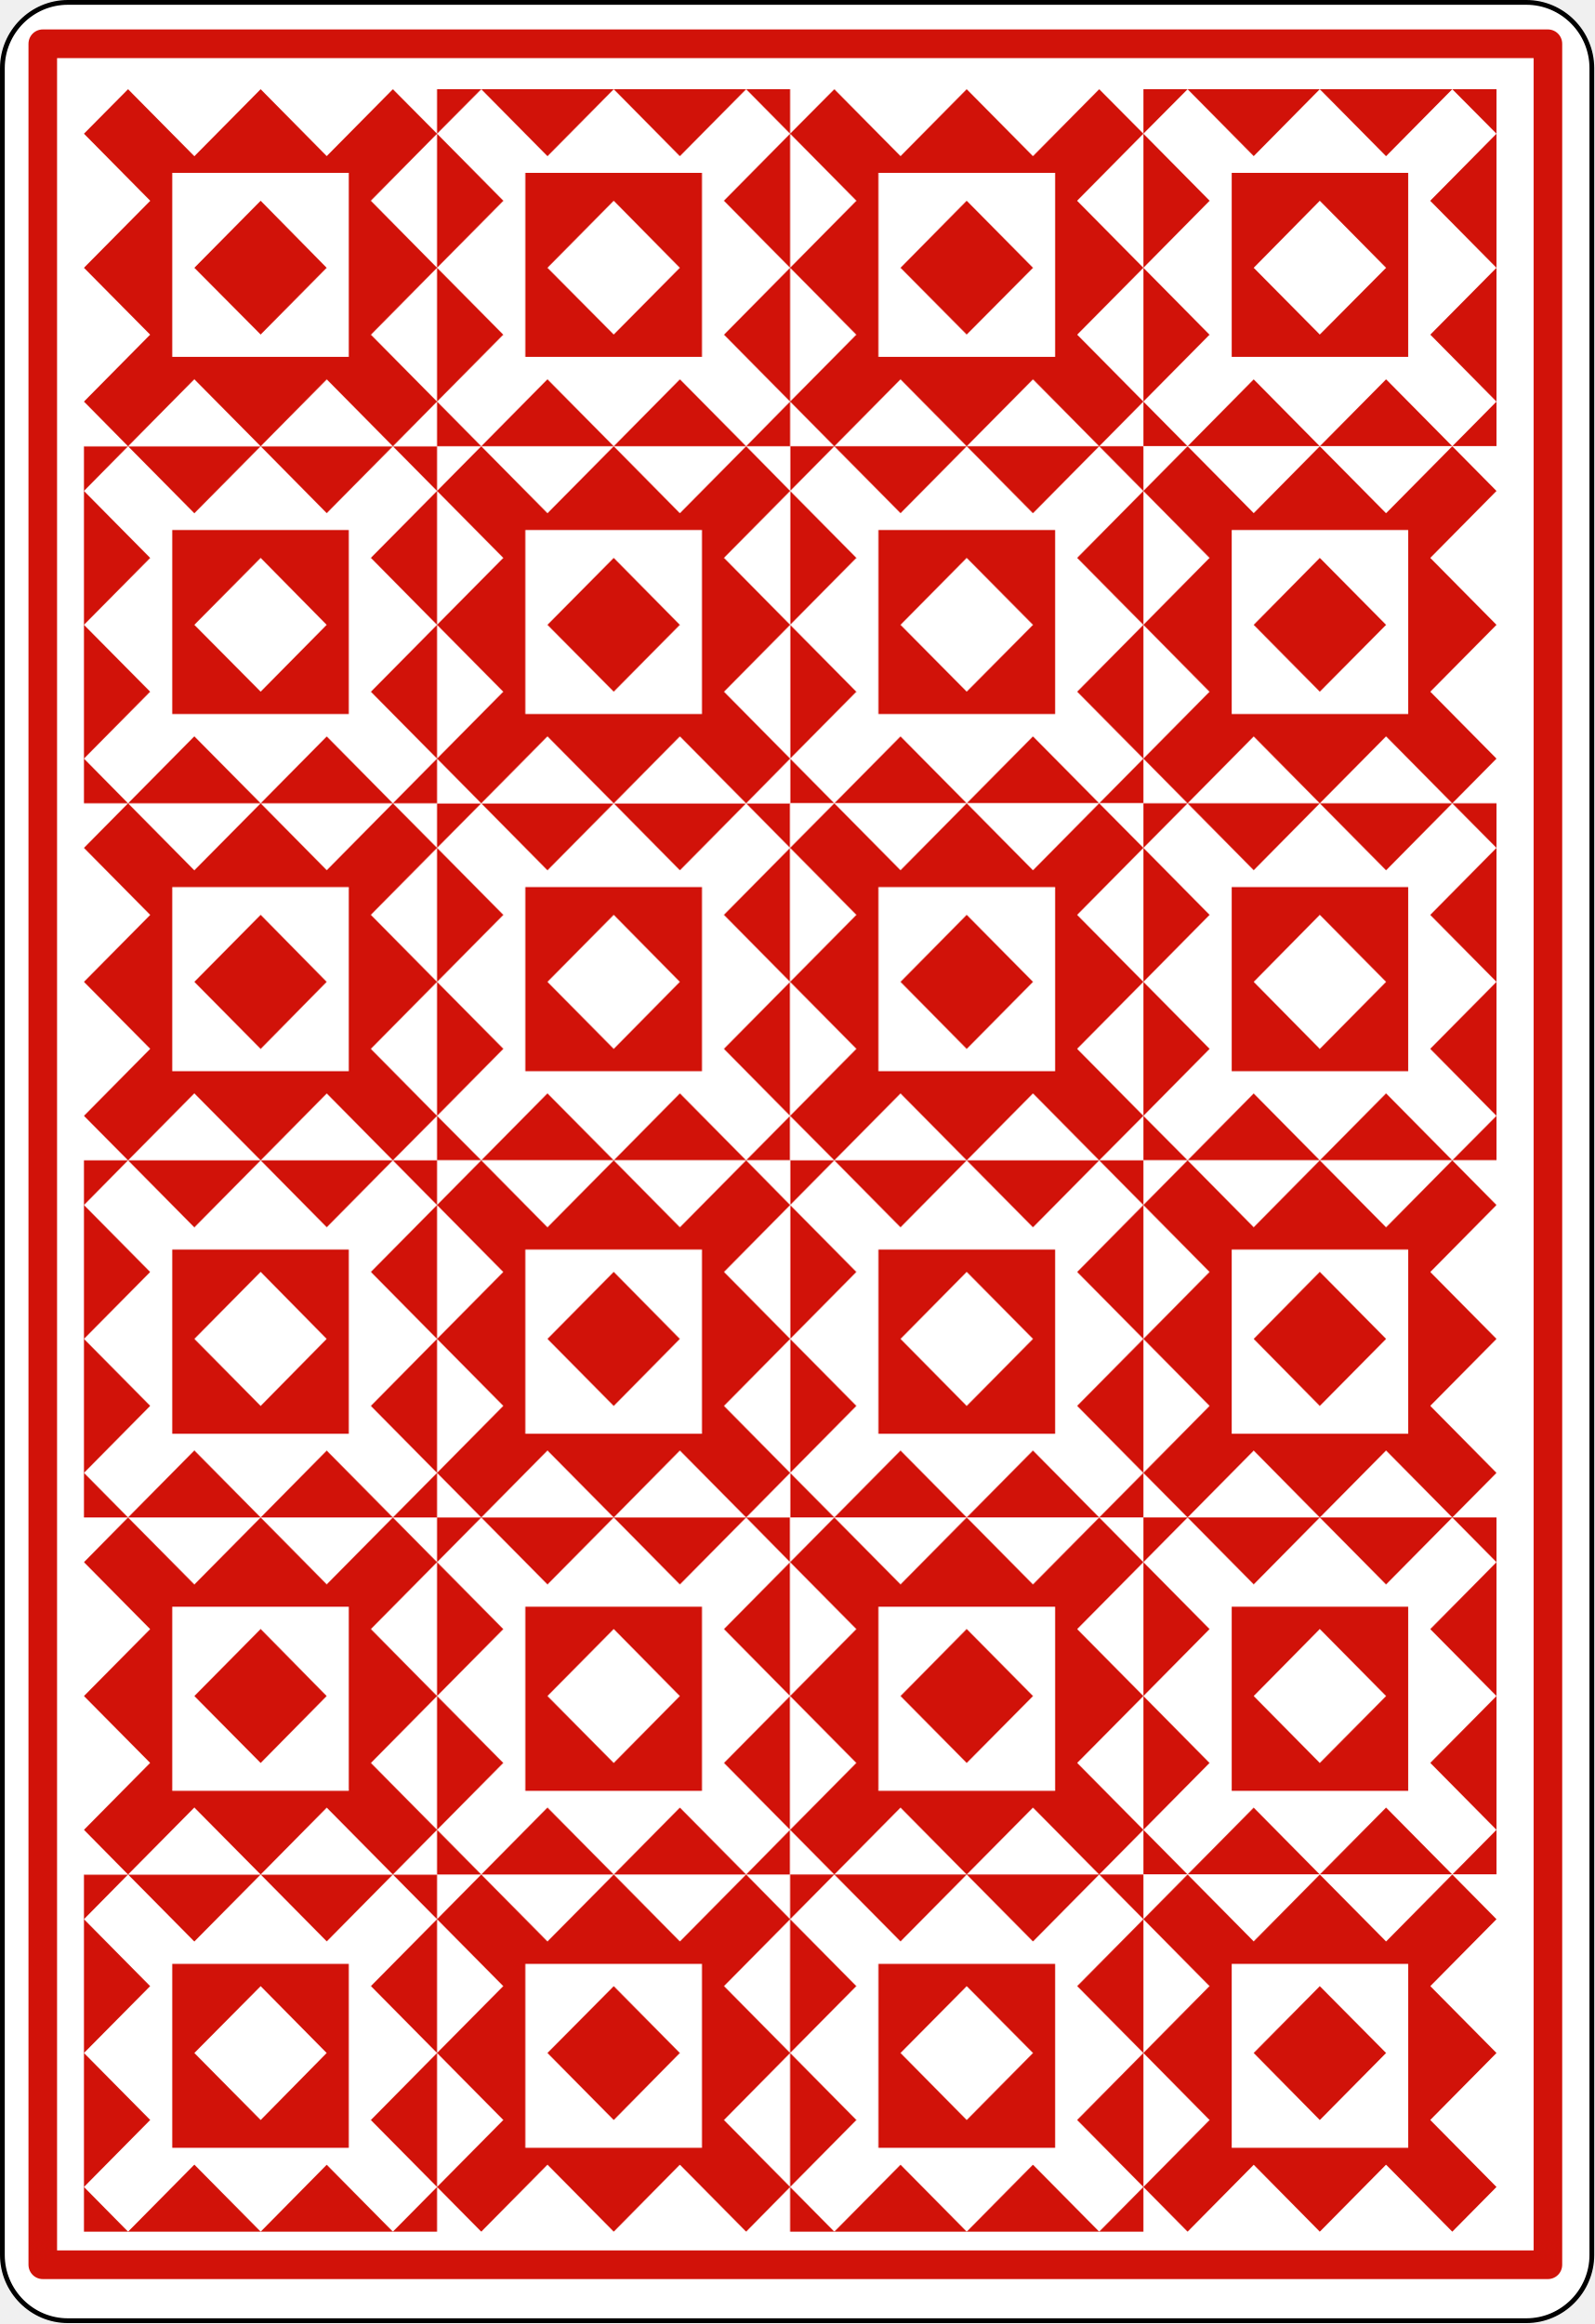
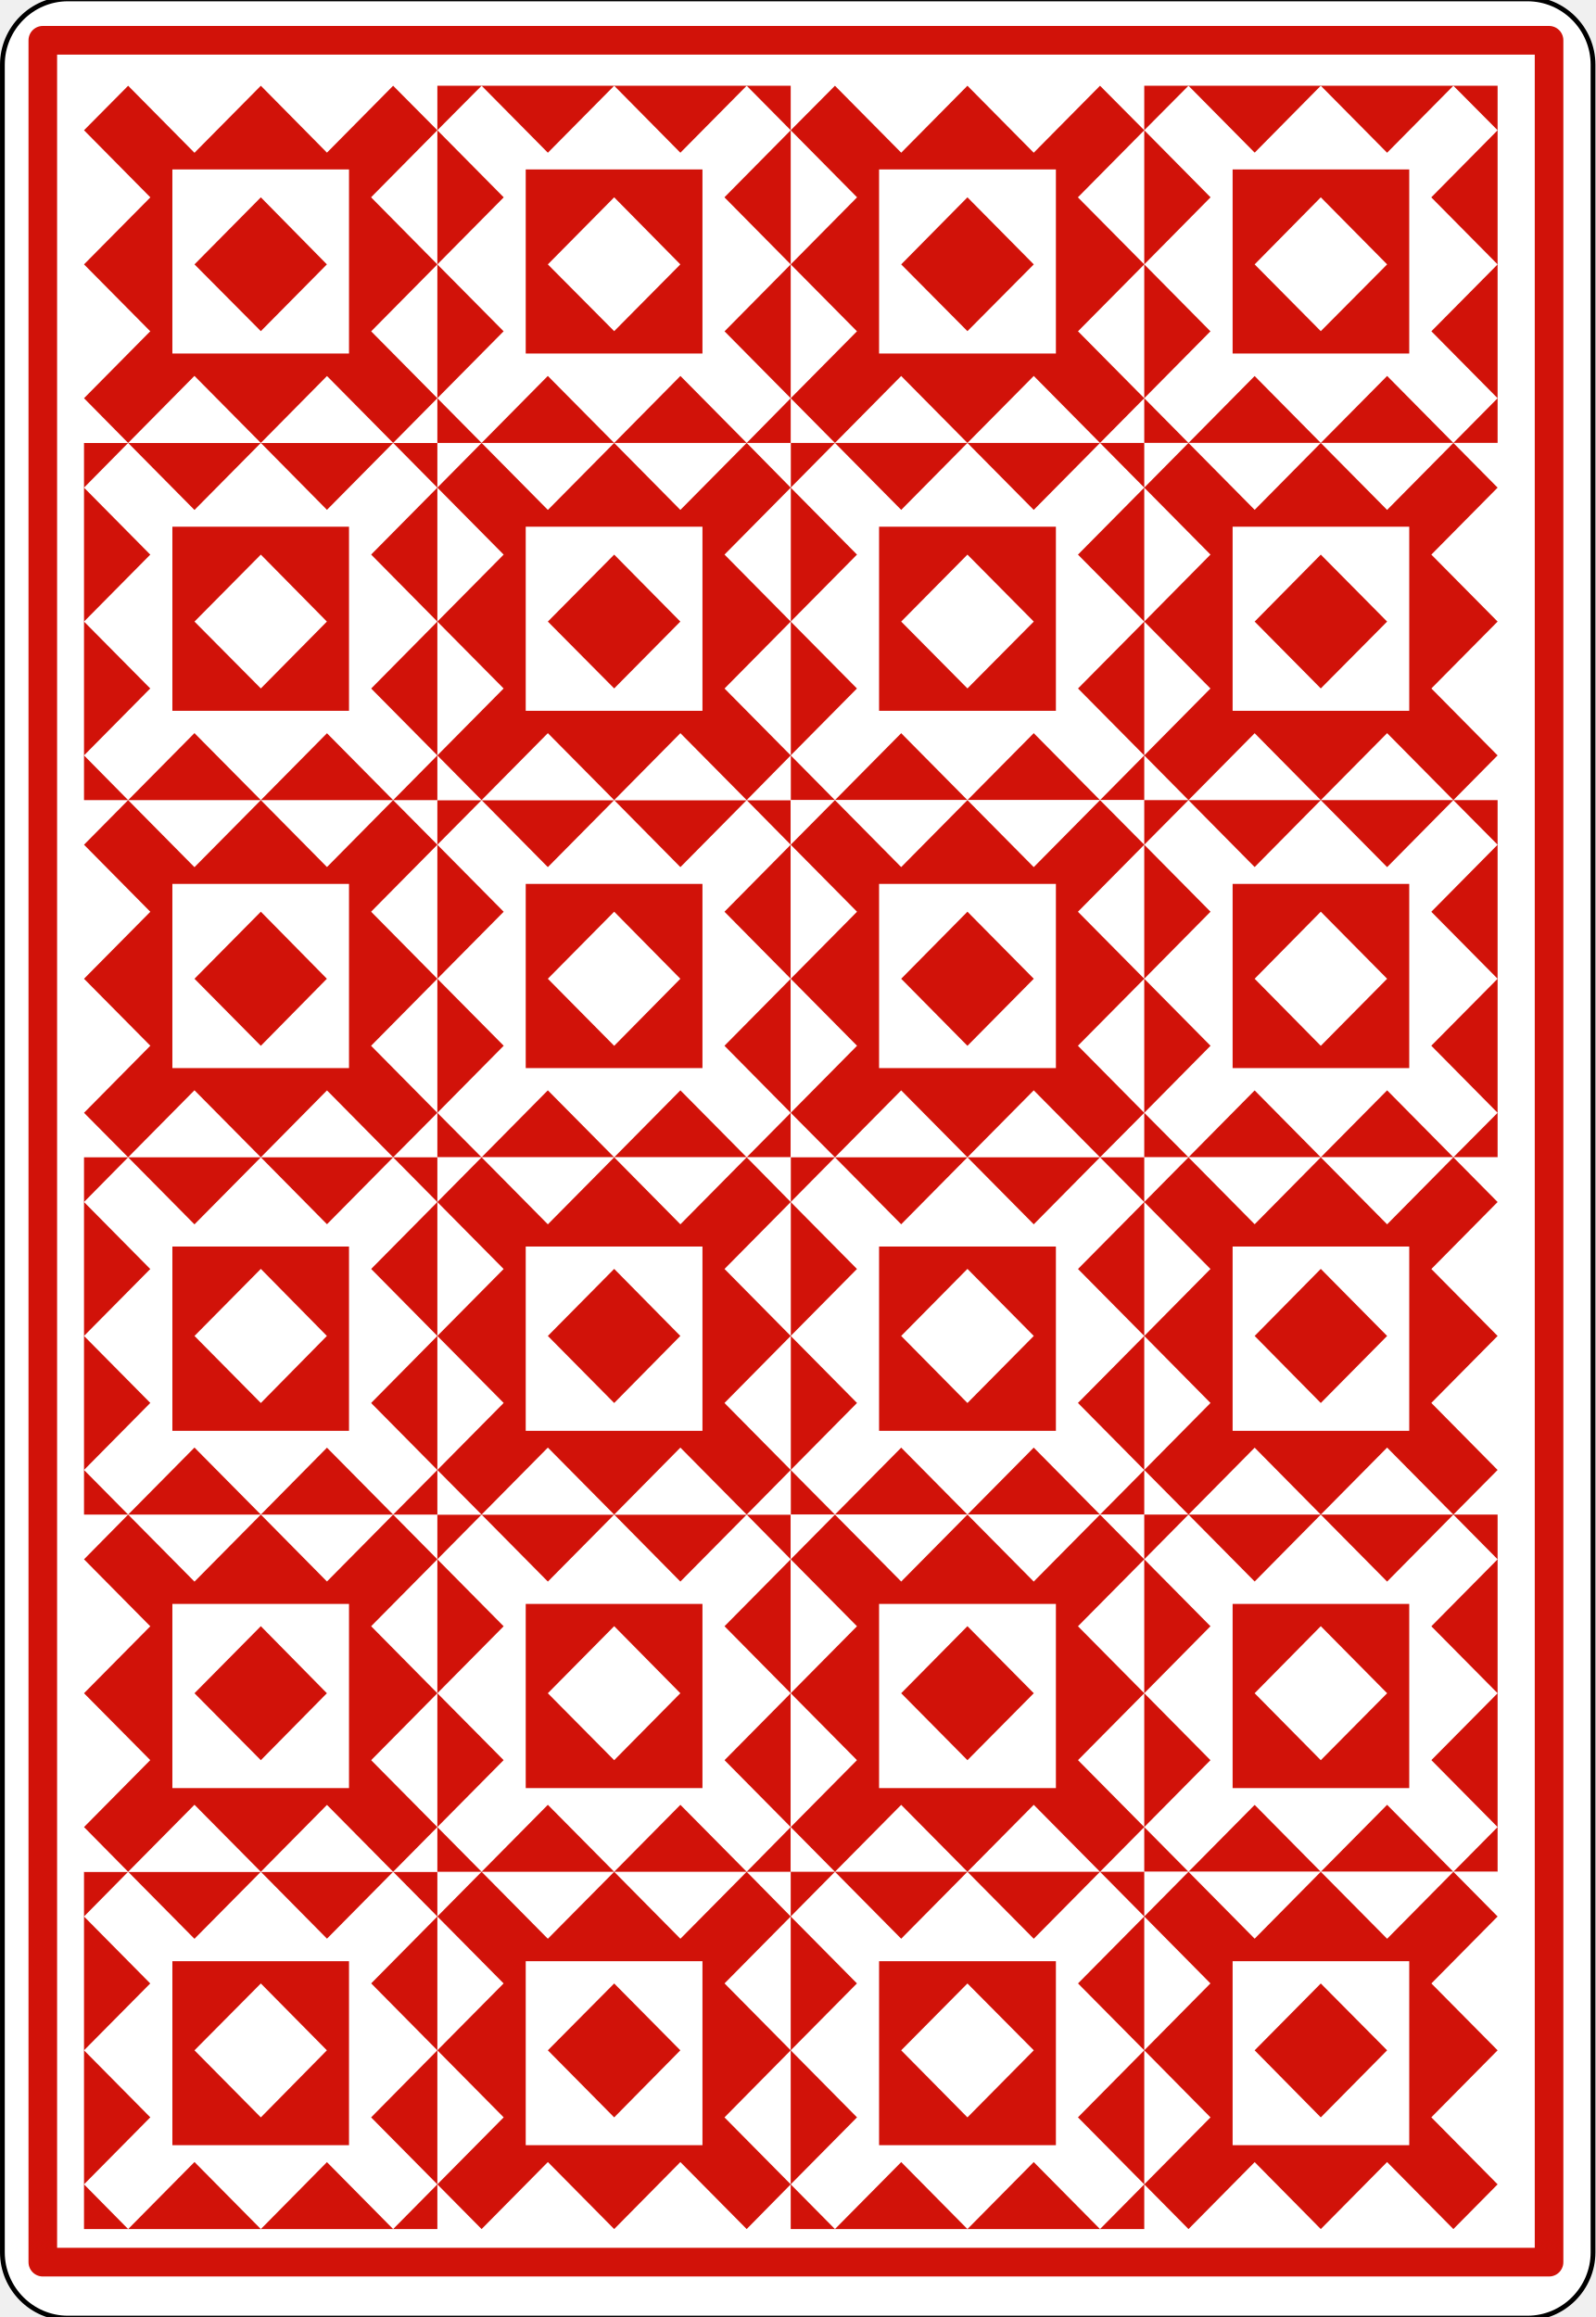
- <svg xmlns="http://www.w3.org/2000/svg" width="208" height="303" viewBox="0 0 167.086 242.667" xml:space="preserve" id="svg2" version="1.0">
+ <svg xmlns="http://www.w3.org/2000/svg" width="167.087pt" height="242.667pt" viewBox="0 0 167.086 242.667" xml:space="preserve" id="svg2" version="1.0">
  <defs id="defs298" />
  <g id="Layer_x0020_1" style="fill:#ffffff;fill-rule:nonzero;stroke:#000000;stroke-width:0.998;stroke-miterlimit:4" transform="matrix(1,0,0,1.003027,0,-0.367228)">
    <path style="stroke-width:0.499" d="M 166.836,235.548 C 166.836,239.325 163.75,242.417 159.966,242.417 L 7.111,242.417 C 3.336,242.417 0.25,239.325 0.25,235.548 L 0.25,7.12 C 0.25,3.343 3.336,0.25 7.111,0.25 L 159.966,0.25 C 163.75,0.25 166.836,3.343 166.836,7.12 L 166.836,235.548 L 166.836,235.548 z " id="path5" />
    <path style="fill-rule:evenodd;stroke:none" d="M 119.837,46.616 L 119.837,9.319 L 82.811,9.319 L 82.811,46.616 L 119.837,46.616 L 119.837,46.616 z " id="path7" />
    <path style="fill:#d11209;fill-rule:evenodd;stroke:none" d="M 156.843,46.616 L 156.843,9.319 L 119.837,9.319 L 119.837,46.616 L 156.843,46.616 z " id="path9" />
    <path style="fill-rule:evenodd;stroke:none" d="M 156.843,83.913 L 156.843,46.616 L 119.837,46.616 L 119.837,83.913 L 156.843,83.913 z " id="path11" />
    <path style="fill:#d11209;fill-rule:evenodd;stroke:none" d="M 119.837,83.913 L 119.837,46.616 L 82.811,46.616 L 82.811,83.913 L 119.837,83.913 L 119.837,83.913 z " id="path13" />
    <path style="fill-rule:evenodd;stroke:none" d="M 45.804,121.209 L 45.804,83.913 L 8.798,83.913 L 8.798,121.209 L 45.804,121.209 L 45.804,121.209 z " id="path15" />
    <path style="fill:#d11209;fill-rule:evenodd;stroke:none" d="M 82.811,121.209 L 82.811,83.913 L 45.804,83.913 L 45.804,121.209 L 82.811,121.209 L 82.811,121.209 z " id="path17" />
    <path style="fill-rule:evenodd;stroke:none" d="M 119.837,121.209 L 119.837,83.913 L 82.811,83.913 L 82.811,121.209 L 119.837,121.209 L 119.837,121.209 z " id="path19" />
    <path style="fill:#d11209;fill-rule:evenodd;stroke:none" d="M 156.843,121.209 L 156.843,83.913 L 119.837,83.913 L 119.837,121.209 L 156.843,121.209 L 156.843,121.209 z " id="path21" />
    <path style="fill-rule:evenodd;stroke:none" d="M 82.811,83.913 L 82.811,46.616 L 45.804,46.616 L 45.804,83.913 L 82.811,83.913 L 82.811,83.913 z " id="path23" />
    <path style="fill:#d11209;fill-rule:evenodd;stroke:none" d="M 45.804,83.913 L 45.804,46.616 L 8.798,46.616 L 8.798,83.913 L 45.804,83.913 z " id="path25" />
    <path style="fill-rule:evenodd;stroke:none" d="M 45.804,46.616 L 45.804,9.319 L 8.798,9.319 L 8.798,46.616 L 45.804,46.616 z " id="path27" />
    <path style="fill:#d11209;fill-rule:evenodd;stroke:none" d="M 82.811,46.616 L 82.811,9.319 L 45.804,9.319 L 45.804,46.616 L 82.811,46.616 L 82.811,46.616 z " id="path29" />
    <path style="fill-rule:evenodd;stroke:none" d="M 82.811,233.119 L 82.811,195.812 L 45.804,195.812 L 45.804,233.119 L 82.811,233.119 L 82.811,233.119 z " id="path31" />
    <path style="fill:#d11209;fill-rule:evenodd;stroke:none" d="M 45.804,233.119 L 45.804,195.812 L 8.798,195.812 L 8.798,233.119 L 45.804,233.119 z " id="path33" />
    <path style="fill-rule:evenodd;stroke:none" d="M 45.804,195.812 L 45.804,158.516 L 8.798,158.516 L 8.798,195.812 L 45.804,195.812 z " id="path35" />
    <path style="fill:#d11209;fill-rule:evenodd;stroke:none" d="M 82.811,195.812 L 82.811,158.516 L 45.804,158.516 L 45.804,195.812 L 82.811,195.812 L 82.811,195.812 z " id="path37" />
    <path style="fill-rule:evenodd;stroke:none" d="M 156.843,158.516 L 156.843,121.209 L 119.837,121.209 L 119.837,158.516 L 156.843,158.516 z " id="path39" />
    <path style="fill:#d11209;fill-rule:evenodd;stroke:none" d="m 119.837,158.516 0,-37.307 -37.026,0 0,37.307 37.026,0 0,0 z" id="path41" />
    <path style="fill-rule:evenodd;stroke:none" d="M 82.811,158.516 L 82.811,121.209 L 45.804,121.209 L 45.804,158.516 L 82.811,158.516 L 82.811,158.516 z " id="path43" />
    <path style="fill:#d11209;fill-rule:evenodd;stroke:none" d="M 45.804,158.516 L 45.804,121.209 L 8.798,121.209 L 8.798,158.516 L 45.804,158.516 z " id="path45" />
    <path style="fill-rule:evenodd;stroke:none" d="M 119.837,195.812 L 119.837,158.516 L 82.811,158.516 L 82.811,195.812 L 119.837,195.812 L 119.837,195.812 z " id="path47" />
    <path style="fill:#d11209;fill-rule:evenodd;stroke:none" d="m 156.843,195.812 0,-37.297 -37.006,0 0,37.297 37.006,0 z" id="path49" />
    <path style="fill-rule:evenodd;stroke:none" d="M 156.843,233.119 L 156.843,195.812 L 119.837,195.812 L 119.837,233.119 L 156.843,233.119 z " id="path51" />
    <path style="fill:#d11209;fill-rule:evenodd;stroke:none" d="M 119.837,233.119 L 119.837,195.812 L 82.811,195.812 L 82.811,233.119 L 119.837,233.119 L 119.837,233.119 z " id="path53" />
    <path style="fill:#d11209;fill-rule:evenodd;stroke:none;fill-opacity:1" d="M 115.205,9.319 L 119.837,13.967 L 87.443,46.616 L 82.811,41.948 L 115.205,9.319 L 115.205,9.319 z " id="path55" />
    <path style="fill-rule:evenodd;stroke:none" d="M 152.211,9.319 L 156.843,13.967 L 124.47,46.616 L 119.837,41.948 L 152.211,9.319" id="path57" />
    <path style="fill:#d11209;fill-rule:evenodd;stroke:none" d="M 124.47,46.616 L 119.837,51.285 L 152.211,83.913 L 156.843,79.244 L 124.47,46.616 L 124.47,46.616 z " id="path59" />
    <path style="fill-rule:evenodd;stroke:none" d="M 87.443,46.616 L 82.811,51.285 L 115.205,83.913 L 119.837,79.244 L 87.443,46.616" id="path61" />
    <path style="fill:#d11209;fill-rule:evenodd;stroke:none;fill-opacity:1" d="M 41.173,83.913 L 45.804,88.57 L 13.42,121.209 L 8.798,116.562 L 41.173,83.913 L 41.173,83.913 z " id="path63" />
    <path style="fill-rule:evenodd;stroke:none" d="M 78.199,83.913 L 82.811,88.57 L 50.437,121.209 L 45.804,116.562 L 78.199,83.913" id="path65" />
    <path style="fill:#d11209;fill-rule:evenodd;stroke:none;fill-opacity:1" d="M 115.205,83.913 L 119.837,88.57 L 87.443,121.209 L 82.811,116.562 L 115.205,83.913 L 115.205,83.913 z " id="path67" />
    <path style="fill-rule:evenodd;stroke:none" d="M 152.211,83.913 L 156.843,88.57 L 124.47,121.209 L 119.837,116.562 L 152.211,83.913" id="path69" />
    <path style="fill:#d11209;fill-rule:evenodd;stroke:none;fill-opacity:1" d="M 50.437,46.616 L 45.804,51.285 L 78.199,83.913 L 82.811,79.244 L 50.437,46.616 z " id="path71" />
    <path style="fill-rule:evenodd;stroke:none" d="M 13.42,46.616 L 8.798,51.285 L 41.173,83.913 L 45.804,79.244 L 13.42,46.616" id="path73" />
    <path style="fill:#d11209;fill-rule:evenodd;stroke:none;fill-opacity:1" d="M 41.173,9.319 L 45.804,13.967 L 13.42,46.616 L 8.798,41.948 L 41.173,9.319 L 41.173,9.319 z " id="path75" />
    <path style="fill-rule:evenodd;stroke:none" d="M 78.199,9.319 L 82.811,13.967 L 50.437,46.616 L 45.804,41.948 L 78.199,9.319" id="path77" />
    <path style="fill:#d11209;fill-rule:evenodd;stroke:none;fill-opacity:1" d="M 50.437,233.119 L 45.804,228.45 L 78.199,195.812 L 82.811,200.48 L 50.437,233.119 L 50.437,233.119 z " id="path79" />
    <path style="fill-rule:evenodd;stroke:none" d="M 13.42,233.119 L 8.798,228.45 L 41.173,195.812 L 45.804,200.48 L 13.42,233.119" id="path81" />
    <path style="fill:#d11209;fill-rule:evenodd;stroke:none;fill-opacity:1" d="M 41.173,195.812 L 45.804,191.144 L 13.42,158.516 L 8.798,163.185 L 41.173,195.812 z " id="path83" />
    <path style="fill-rule:evenodd;stroke:none" d="M 78.199,195.812 L 82.811,191.144 L 50.437,158.516 L 45.804,163.185 L 78.199,195.812" id="path85" />
    <path style="fill:#d11209;fill-rule:evenodd;stroke:none;fill-opacity:1" d="M 124.47,158.516 L 119.837,153.857 L 152.211,121.209 L 156.843,125.878 L 124.47,158.516 L 124.47,158.516 z " id="path87" />
    <path style="fill-rule:evenodd;stroke:none" d="M 87.443,158.516 L 82.811,153.857 L 115.205,121.209 L 119.837,125.878 L 87.443,158.516" id="path89" />
    <path style="fill:#d11209;fill-rule:evenodd;stroke:none;fill-opacity:1" d="M 50.437,158.516 L 45.804,153.857 L 78.199,121.209 L 82.811,125.878 L 50.437,158.516 z " id="path91" />
    <path style="fill-rule:evenodd;stroke:none" d="M 13.42,158.516 L 8.798,153.857 L 41.173,121.209 L 45.804,125.878 L 13.42,158.516" id="path93" />
    <path style="fill:#d11209;fill-rule:evenodd;stroke:none;fill-opacity:1" d="M 115.205,195.812 L 119.837,191.144 L 87.443,158.516 L 82.811,163.185 L 115.205,195.812 z " id="path95" />
    <path style="fill-rule:evenodd;stroke:none" d="M 152.211,195.812 L 156.843,191.144 L 124.47,158.516 L 119.837,163.185 L 152.211,195.812" id="path97" />
    <path style="fill:#d11209;fill-rule:evenodd;stroke:none;fill-opacity:1" d="M 124.47,233.119 L 119.837,228.45 L 152.211,195.812 L 156.843,200.48 L 124.47,233.119 L 124.47,233.119 z " id="path99" />
    <path style="fill-rule:evenodd;stroke:none" d="M 87.443,233.119 L 82.811,228.45 L 115.205,195.812 L 119.837,200.48 L 87.443,233.119" id="path101" />
    <path style="fill:#d11209;fill-rule:evenodd;stroke:none;fill-opacity:1" d="M 87.443,9.319 L 82.811,13.967 L 115.205,46.616 L 119.837,41.948 L 87.443,9.319 z " id="path103" />
    <path style="fill:#d11209;fill-rule:evenodd;stroke:none" d="M 101.319,9.319 L 82.811,27.973 L 101.319,46.616 L 119.837,27.973 L 101.319,9.319 z " id="path105" />
    <path style="fill-rule:evenodd;stroke:none" d="M 124.47,9.319 L 119.837,13.967 L 152.211,46.616 L 156.843,41.948 L 124.47,9.319" id="path107" />
    <path style="fill-rule:evenodd;stroke:none" d="M 138.326,9.319 L 119.837,27.973 L 138.326,46.616 L 156.843,27.973 L 138.326,9.319" id="path109" />
    <path style="fill:#d11209;fill-rule:evenodd;stroke:none" d="m 152.211,46.616 4.632,4.668 -32.373,32.628 -4.633,-4.669 32.374,-32.627 0,0 z" id="path111" />
    <path style="fill:#d11209;fill-rule:evenodd;stroke:none" d="m 138.326,46.616 18.518,18.653 -18.518,18.644 -18.488,-18.644 18.488,-18.653 z" id="path113" />
    <path style="fill-rule:evenodd;stroke:none" d="M 115.205,46.616 L 119.837,51.285 L 87.443,83.913 L 82.811,79.244 L 115.205,46.616" id="path115" />
    <path style="fill-rule:evenodd;stroke:none" d="M 101.319,46.616 L 119.837,65.27 L 101.319,83.913 L 82.811,65.27 L 101.319,46.616" id="path117" />
    <path style="fill:#d11209;fill-rule:evenodd;stroke:none" d="M 13.42,83.913 L 8.798,88.57 L 41.173,121.209 L 45.804,116.562 L 13.42,83.913 z " id="path119" />
    <path style="fill:#d11209;fill-rule:evenodd;stroke:none" d="M 27.317,83.913 8.798,102.565 27.317,121.209 45.804,102.565 27.317,83.913 z" id="path121" />
    <path style="fill-rule:evenodd;stroke:none" d="M 50.437,83.913 L 45.804,88.57 L 78.199,121.209 L 82.811,116.562 L 50.437,83.913" id="path123" />
    <path style="fill-rule:evenodd;stroke:none" d="M 64.323,83.913 L 45.804,102.565 L 64.323,121.209 L 82.811,102.565 L 64.323,83.913" id="path125" />
    <path style="fill:#d11209;fill-rule:evenodd;stroke:none;fill-opacity:1" d="M 87.443,83.913 L 82.811,88.57 L 115.205,121.209 L 119.837,116.562 L 87.443,83.913 z " id="path127" />
    <path style="fill:#d11209;fill-rule:evenodd;stroke:none" d="M 101.319,83.913 82.811,102.565 101.319,121.209 119.837,102.565 101.319,83.913 z" id="path129" />
    <path style="fill-rule:evenodd;stroke:none" d="M 124.47,83.913 L 119.837,88.57 L 152.211,121.209 L 156.843,116.562 L 124.47,83.913" id="path131" />
    <path style="fill-rule:evenodd;stroke:none" d="M 138.326,83.913 L 119.837,102.565 L 138.326,121.209 L 156.843,102.565 L 138.326,83.913" id="path133" />
    <path style="fill:#d11209;fill-rule:evenodd;stroke:none;fill-opacity:1" d="M 78.199,46.616 L 82.811,51.285 L 50.437,83.913 L 45.804,79.244 L 78.199,46.616 L 78.199,46.616 z " id="path135" />
    <path style="fill:#d11209;fill-rule:evenodd;stroke:none" d="M 64.323,46.616 82.811,65.27 64.323,83.913 45.804,65.27 64.323,46.616 z" id="path137" />
    <path style="fill-rule:evenodd;stroke:none" d="M 41.173,46.616 L 45.804,51.285 L 13.42,83.913 L 8.798,79.244 L 41.173,46.616" id="path139" />
    <path style="fill-rule:evenodd;stroke:none" d="M 27.317,46.616 L 45.804,65.27 L 27.317,83.913 L 8.798,65.27 L 27.317,46.616" id="path141" />
    <path style="fill:#d11209;fill-rule:evenodd;stroke:none;fill-opacity:1" d="M 13.42,9.319 L 8.798,13.967 L 41.173,46.616 L 45.804,41.948 L 13.42,9.319 z " id="path143" />
    <path style="fill:#d11209;fill-rule:evenodd;stroke:none;fill-opacity:1" d="M 27.317,9.319 L 8.798,27.973 L 27.317,46.616 L 45.804,27.973 L 27.317,9.319 z " id="path145" />
    <path style="fill-rule:evenodd;stroke:none" d="M 50.437,9.319 L 45.804,13.967 L 78.199,46.616 L 82.811,41.948 L 50.437,9.319" id="path147" />
    <path style="fill-rule:evenodd;stroke:none" d="M 64.323,9.319 L 45.804,27.973 L 64.323,46.616 L 82.811,27.973 L 64.323,9.319" id="path149" />
    <path style="fill:#d11209;fill-rule:evenodd;stroke:none;fill-opacity:1" d="M 78.199,233.119 L 82.811,228.45 L 50.437,195.812 L 45.804,200.48 L 78.199,233.119 L 78.199,233.119 z " id="path151" />
    <path style="fill:#d11209;fill-rule:evenodd;stroke:none" d="M 64.323,233.119 L 82.811,214.455 L 64.323,195.812 L 45.804,214.455 L 64.323,233.119 z " id="path153" />
    <path style="fill-rule:evenodd;stroke:none" d="M 41.173,233.119 L 45.804,228.45 L 13.42,195.812 L 8.798,200.48 L 41.173,233.119" id="path155" />
    <path style="fill-rule:evenodd;stroke:none" d="M 27.317,233.119 L 45.804,214.455 L 27.317,195.812 L 8.798,214.455 L 27.317,233.119" id="path157" />
    <path style="fill:#d11209;fill-rule:evenodd;stroke:none" d="M 27.317,195.812 L 8.798,177.169 L 27.317,158.516 L 45.804,177.169 L 27.317,195.812 z " id="path159" />
    <path style="fill-rule:evenodd;stroke:none" d="M 50.437,195.812 L 45.804,191.144 L 78.199,158.516 L 82.811,163.185 L 50.437,195.812" id="path161" />
    <path style="fill-rule:evenodd;stroke:none" d="M 64.323,195.812 L 45.804,177.169 L 64.323,158.516 L 82.811,177.169 L 64.323,195.812" id="path163" />
    <path style="fill:#d11209;fill-rule:evenodd;stroke:none;fill-opacity:1" d="M 152.211,158.516 L 156.843,153.857 L 124.47,121.209 L 119.837,125.878 L 152.211,158.516 L 152.211,158.516 z " id="path165" />
    <path style="fill:#d11209;fill-rule:evenodd;stroke:none" d="m 138.326,158.516 18.518,-18.653 -18.518,-18.653 -18.488,18.653 18.488,18.653 z" id="path167" />
    <path style="fill-rule:evenodd;stroke:none" d="M 115.205,158.516 L 119.837,153.857 L 87.443,121.209 L 82.811,125.878 L 115.205,158.516" id="path169" />
    <path style="fill-rule:evenodd;stroke:none" d="M 101.319,158.516 L 119.837,139.862 L 101.319,121.209 L 82.811,139.862 L 101.319,158.516" id="path171" />
    <path style="fill:#d11209;fill-rule:evenodd;stroke:none;fill-opacity:1" d="M 78.199,158.516 L 82.811,153.857 L 50.437,121.209 L 45.804,125.878 L 78.199,158.516 L 78.199,158.516 z " id="path173" />
    <path style="fill:#d11209;fill-rule:evenodd;stroke:none" d="M 64.323,158.516 82.811,139.862 64.323,121.209 45.804,139.862 64.323,158.516 z" id="path175" />
    <path style="fill-rule:evenodd;stroke:none" d="M 41.173,158.516 L 45.804,153.857 L 13.42,121.209 L 8.798,125.878 L 41.173,158.516" id="path177" />
    <path style="fill-rule:evenodd;stroke:none" d="M 27.317,158.516 L 45.804,139.862 L 27.317,121.209 L 8.798,139.862 L 27.317,158.516" id="path179" />
    <path style="fill:#d11209;fill-rule:evenodd;stroke:none;fill-opacity:1" d="M 87.443,195.812 L 82.811,191.144 L 115.205,158.516 L 119.837,163.185 L 87.443,195.812 z " id="path181" />
    <path style="fill:#d11209;fill-rule:evenodd;stroke:none" d="M 101.319,195.812 82.811,177.169 101.319,158.516 119.837,177.169 101.319,195.812 z" id="path183" />
    <path style="fill-rule:evenodd;stroke:none" d="M 124.47,195.812 L 119.837,191.144 L 152.211,158.516 L 156.843,163.185 L 124.47,195.812" id="path185" />
    <path style="fill-rule:evenodd;stroke:none" d="M 138.326,195.812 L 119.837,177.169 L 138.326,158.516 L 156.843,177.169 L 138.326,195.812" id="path187" />
    <path style="fill:#d11209;fill-rule:evenodd;stroke:none;fill-opacity:1" d="M 152.211,233.119 L 156.843,228.45 L 124.47,195.812 L 119.837,200.48 L 152.211,233.119 L 152.211,233.119 z " id="path189" />
    <path style="fill:#d11209;fill-rule:evenodd;stroke:none;fill-opacity:1" d="M 138.326,233.119 L 156.843,214.455 L 138.326,195.812 L 119.837,214.455 L 138.326,233.119 z " id="path191" />
    <path style="fill-rule:evenodd;stroke:none" d="M 115.205,233.119 L 119.837,228.45 L 87.443,195.812 L 82.811,200.48 L 115.205,233.119" id="path193" />
    <path style="fill-rule:evenodd;stroke:none" d="M 101.319,233.119 L 119.837,214.455 L 101.319,195.812 L 82.811,214.455 L 101.319,233.119" id="path195" />
    <path style="fill-rule:evenodd;stroke:none" d="M 110.584,37.279 L 110.584,18.058 L 92.065,18.058 L 92.065,37.279 L 110.584,37.279 L 110.584,37.279 z " id="path197" />
    <path style="fill:#d11209;fill-rule:evenodd;stroke:none;fill-opacity:1" d="M 147.589,37.279 L 147.589,18.058 L 129.091,18.058 L 129.091,37.279 L 147.589,37.279 z " id="path199" />
    <path style="fill:#d11209;fill-rule:evenodd;stroke:none;fill-opacity:1" d="M 101.319,20.97 L 94.381,27.973 L 101.319,34.945 L 108.267,27.973 L 101.319,20.97" id="path201" />
    <path style="fill-rule:evenodd;stroke:none" d="M 138.326,20.97 L 131.398,27.973 L 138.326,34.945 L 145.273,27.973 L 138.326,20.97" id="path203" />
    <path style="fill-rule:evenodd;stroke:none" d="M 147.589,74.586 L 147.589,55.364 L 129.091,55.364 L 129.091,74.586 L 147.589,74.586 z " id="path205" />
    <path style="fill:#d11209;fill-rule:evenodd;stroke:none;fill-opacity:1" d="M 110.584,74.586 L 110.584,55.364 L 92.065,55.364 L 92.065,74.586 L 110.584,74.586 L 110.584,74.586 z " id="path207" />
    <path style="fill:#d11209;fill-rule:evenodd;stroke:none;fill-opacity:1" d="M 138.326,58.277 L 145.273,65.27 L 138.326,72.251 L 131.398,65.27 L 138.326,58.277" id="path209" />
    <path style="fill-rule:evenodd;stroke:none" d="M 101.319,58.277 L 108.267,65.27 L 101.319,72.251 L 94.381,65.27 L 101.319,58.277" id="path211" />
    <path style="fill-rule:evenodd;stroke:none" d="M 36.551,111.893 L 36.551,92.661 L 18.052,92.661 L 18.052,111.893 L 36.551,111.893 L 36.551,111.893 z " id="path213" />
    <path style="fill:#d11209;fill-rule:evenodd;stroke:none;fill-opacity:1" d="M 73.567,111.893 L 73.567,92.661 L 55.059,92.661 L 55.059,111.893 L 73.567,111.893 L 73.567,111.893 z " id="path215" />
    <path style="fill:#d11209;fill-rule:evenodd;stroke:none;fill-opacity:1" d="M 27.317,95.563 L 20.368,102.565 L 27.317,109.568 L 34.234,102.565 L 27.317,95.563" id="path217" />
    <path style="fill-rule:evenodd;stroke:none" d="M 64.323,95.563 L 57.375,102.565 L 64.323,109.568 L 71.251,102.565 L 64.323,95.563" id="path219" />
    <path style="fill-rule:evenodd;stroke:none" d="M 110.584,111.893 L 110.584,92.661 L 92.065,92.661 L 92.065,111.893 L 110.584,111.893 L 110.584,111.893 z " id="path221" />
    <path style="fill:#d11209;fill-rule:evenodd;stroke:none;fill-opacity:1" d="M 147.589,111.893 L 147.589,92.661 L 129.091,92.661 L 129.091,111.893 L 147.589,111.893 L 147.589,111.893 z " id="path223" />
    <path style="fill:#d11209;fill-rule:evenodd;stroke:none;fill-opacity:1" d="M 101.319,95.563 L 94.381,102.565 L 101.319,109.568 L 108.267,102.565 L 101.319,95.563" id="path225" />
    <path style="fill-rule:evenodd;stroke:none" d="M 138.326,95.563 L 131.398,102.565 L 138.326,109.568 L 145.273,102.565 L 138.326,95.563" id="path227" />
    <path style="fill-rule:evenodd;stroke:none" d="M 73.567,74.586 L 73.567,55.364 L 55.059,55.364 L 55.059,74.586 L 73.567,74.586 L 73.567,74.586 z " id="path229" />
    <path style="fill:#d11209;fill-rule:evenodd;stroke:none;fill-opacity:1" d="M 36.551,74.586 L 36.551,55.364 L 18.052,55.364 L 18.052,74.586 L 36.551,74.586 z " id="path231" />
    <path style="fill:#d11209;fill-rule:evenodd;stroke:none;fill-opacity:1" d="M 64.323,58.277 L 71.251,65.27 L 64.323,72.251 L 57.375,65.27 L 64.323,58.277" id="path233" />
    <path style="fill-rule:evenodd;stroke:none" d="M 27.317,58.277 L 34.234,65.27 L 27.317,72.251 L 20.368,65.27 L 27.317,58.277" id="path235" />
    <path style="fill-rule:evenodd;stroke:none" d="M 36.551,37.279 L 36.551,18.058 L 18.052,18.058 L 18.052,37.279 L 36.551,37.279 z " id="path237" />
    <path style="fill:#d11209;fill-rule:evenodd;stroke:none;fill-opacity:1" d="M 73.567,37.279 L 73.567,18.058 L 55.059,18.058 L 55.059,37.279 L 73.567,37.279 L 73.567,37.279 z " id="path239" />
    <path style="fill:#d11209;fill-rule:evenodd;stroke:none;fill-opacity:1" d="M 27.317,20.97 L 20.368,27.973 L 27.317,34.945 L 34.234,27.973 L 27.317,20.97" id="path241" />
    <path style="fill-rule:evenodd;stroke:none" d="M 64.323,20.97 L 57.375,27.973 L 64.323,34.945 L 71.251,27.973 L 64.323,20.97" id="path243" />
    <path style="fill-rule:evenodd;stroke:none" d="M 73.567,224.36 L 73.567,205.149 L 55.059,205.149 L 55.059,224.36 L 73.567,224.36 L 73.567,224.36 z " id="path245" />
    <path style="fill:#d11209;fill-rule:evenodd;stroke:none;fill-opacity:1" d="M 36.551,224.36 L 36.551,205.149 L 18.052,205.149 L 18.052,224.36 L 36.551,224.36 z " id="path247" />
    <path style="fill:#d11209;fill-rule:evenodd;stroke:none;fill-opacity:1" d="M 64.323,221.458 L 71.251,214.455 L 64.323,207.474 L 57.375,214.455 L 64.323,221.458" id="path249" />
    <path style="fill-rule:evenodd;stroke:none" d="M 27.317,221.458 L 34.234,214.455 L 27.317,207.474 L 20.368,214.455 L 27.317,221.458" id="path251" />
    <path style="fill:#d11209;fill-rule:evenodd;stroke:none;fill-opacity:1" d="M 73.567,187.074 L 73.567,167.843 L 55.059,167.843 L 55.059,187.074 L 73.567,187.074 L 73.567,187.074 z " id="path253" />
    <path style="fill-rule:evenodd;stroke:none" d="M 64.323,184.161 L 57.375,177.169 L 64.323,170.167 L 71.251,177.169 L 64.323,184.161" id="path255" />
    <path style="fill-rule:evenodd;stroke:none" d="M 147.589,149.768 L 147.589,130.526 L 129.091,130.526 L 129.091,149.768 L 147.589,149.768 z " id="path257" />
    <path style="fill:#d11209;fill-rule:evenodd;stroke:none;fill-opacity:1" d="M 110.584,149.768 L 110.584,130.526 L 92.065,130.526 L 92.065,149.768 L 110.584,149.768 L 110.584,149.768 z " id="path259" />
    <path style="fill:#d11209;fill-rule:evenodd;stroke:none;fill-opacity:1" d="M 138.326,146.864 L 145.273,139.862 L 138.326,132.86 L 131.398,139.862 L 138.326,146.864" id="path261" />
    <path style="fill-rule:evenodd;stroke:none" d="M 101.319,146.864 L 108.267,139.862 L 101.319,132.86 L 94.381,139.862 L 101.319,146.864" id="path263" />
    <path style="fill-rule:evenodd;stroke:none" d="M 73.567,149.768 L 73.567,130.526 L 55.059,130.526 L 55.059,149.768 L 73.567,149.768 L 73.567,149.768 z " id="path265" />
    <path style="fill:#d11209;fill-rule:evenodd;stroke:none;fill-opacity:1" d="M 36.551,149.768 L 36.551,130.526 L 18.052,130.526 L 18.052,149.768 L 36.551,149.768 z " id="path267" />
    <path style="fill:#d11209;fill-rule:evenodd;stroke:none;fill-opacity:1" d="M 64.323,146.864 L 71.251,139.862 L 64.323,132.86 L 57.375,139.862 L 64.323,146.864" id="path269" />
    <path style="fill-rule:evenodd;stroke:none" d="M 27.317,146.864 L 34.234,139.862 L 27.317,132.86 L 20.368,139.862 L 27.317,146.864" id="path271" />
    <path style="fill-rule:evenodd;stroke:none" d="M 110.584,187.074 L 110.584,167.843 L 92.065,167.843 L 92.065,187.074 L 110.584,187.074 L 110.584,187.074 z " id="path273" />
    <path style="fill:#d11209;fill-rule:evenodd;stroke:none;fill-opacity:1" d="M 147.589,187.074 L 147.589,167.843 L 129.091,167.843 L 129.091,187.074 L 147.589,187.074 z " id="path275" />
    <path style="fill:#d11209;fill-rule:evenodd;stroke:none;fill-opacity:1" d="M 101.319,184.161 L 94.381,177.169 L 101.319,170.167 L 108.267,177.169 L 101.319,184.161" id="path277" />
    <path style="fill-rule:evenodd;stroke:none" d="M 138.326,184.161 L 131.398,177.169 L 138.326,170.167 L 145.273,177.169 L 138.326,184.161" id="path279" />
    <path style="fill-rule:evenodd;stroke:none" d="M 147.589,224.36 L 147.589,205.149 L 129.091,205.149 L 129.091,224.36 L 147.589,224.36 z " id="path281" />
    <path style="fill:#d11209;fill-rule:evenodd;stroke:none;fill-opacity:1" d="M 110.584,224.36 L 110.584,205.149 L 92.065,205.149 L 92.065,224.36 L 110.584,224.36 L 110.584,224.36 z " id="path283" />
    <path style="fill:#d11209;fill-rule:evenodd;stroke:none;fill-opacity:1" d="M 138.326,221.458 L 145.273,214.455 L 138.326,207.474 L 131.398,214.455 L 138.326,221.458" id="path285" />
    <path style="fill-rule:evenodd;stroke:none" d="M 101.319,221.458 L 108.267,214.455 L 101.319,207.474 L 94.381,214.455 L 101.319,221.458" id="path287" />
    <path style="fill:#d11209;fill-rule:evenodd;stroke:none;fill-opacity:1" d="M 13.42,195.812 L 8.798,191.144 L 41.173,158.516 L 45.804,163.185 L 13.42,195.812 z " id="path289" />
    <path style="fill-rule:evenodd;stroke:none" d="M 36.551,187.074 L 36.551,167.843 L 18.052,167.843 L 18.052,187.074 L 36.551,187.074 z " id="path291" />
    <path style="fill:#d11209;fill-rule:evenodd;stroke:none;fill-opacity:1" d="M 27.317,184.161 L 20.368,177.169 L 27.317,170.167 L 34.234,177.169 L 27.317,184.161" id="path293" />
    <path style="fill:none;stroke:#d11209;stroke-width:2.995;stroke-linejoin:round;stroke-miterlimit:10;stroke-opacity:1" d="m 162.232,236.573 -157.75,0 0,-232 157.75,0 0,232 z" id="path295" />
  </g>
</svg>
